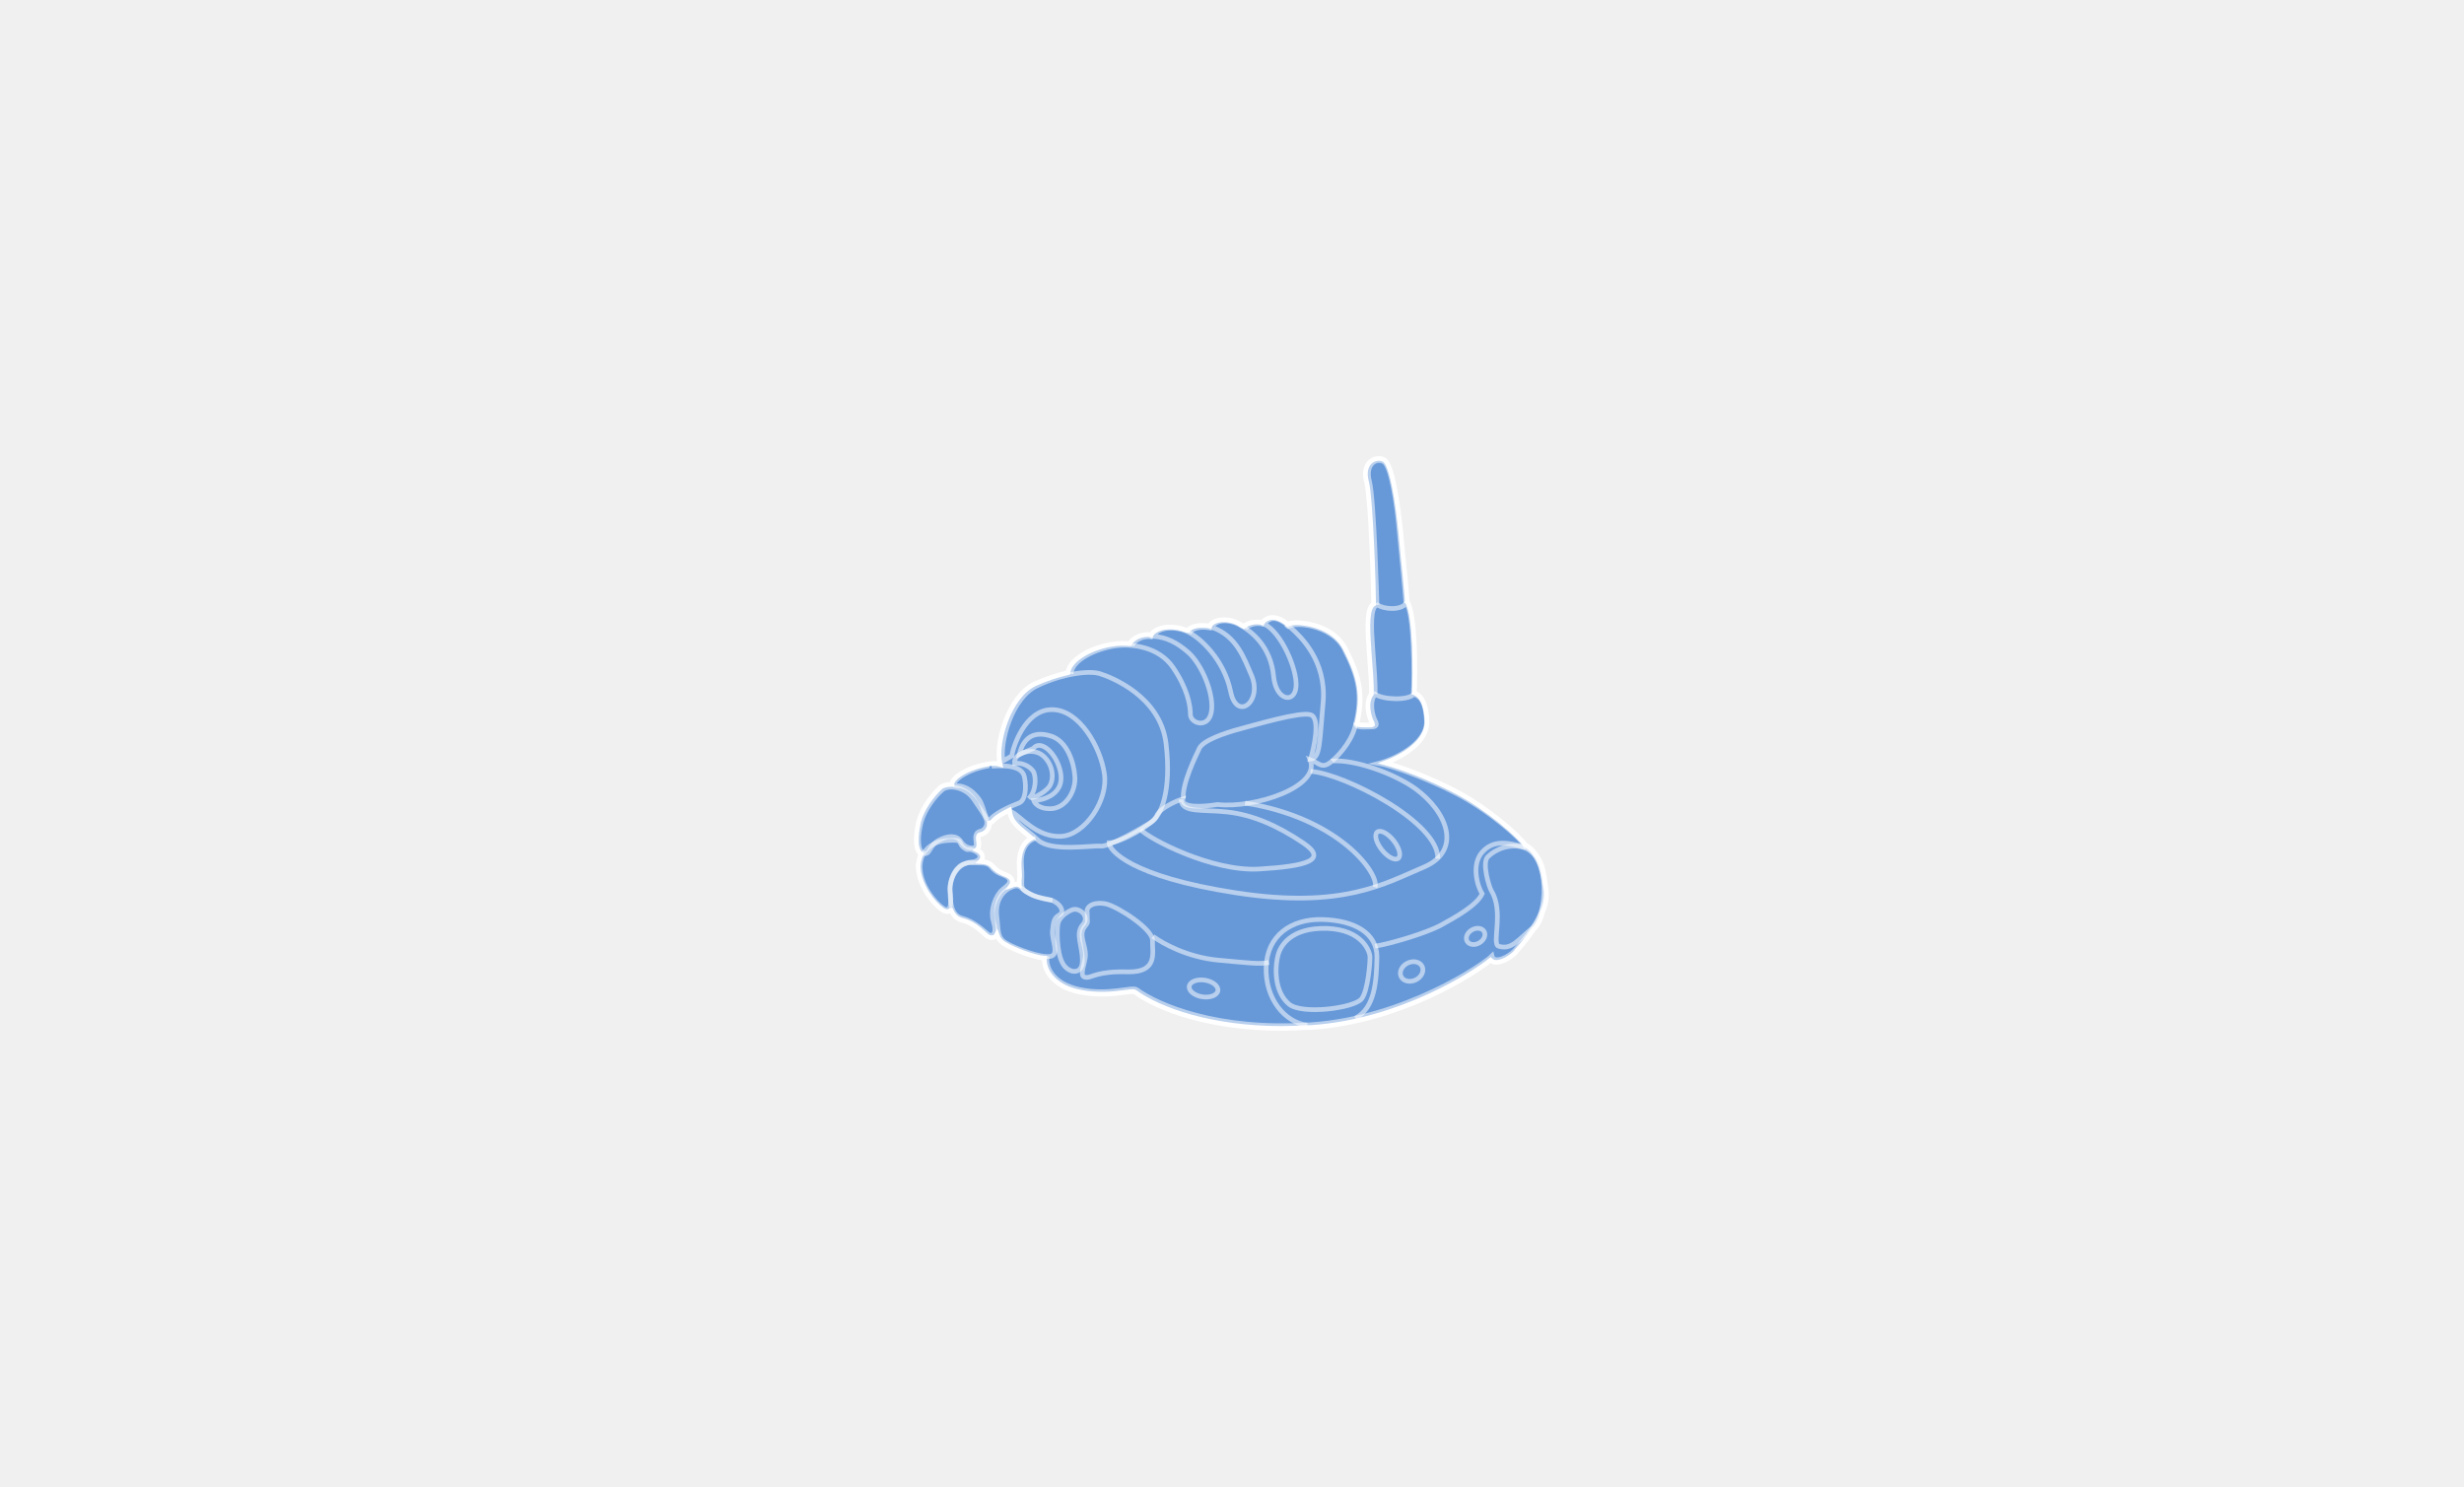
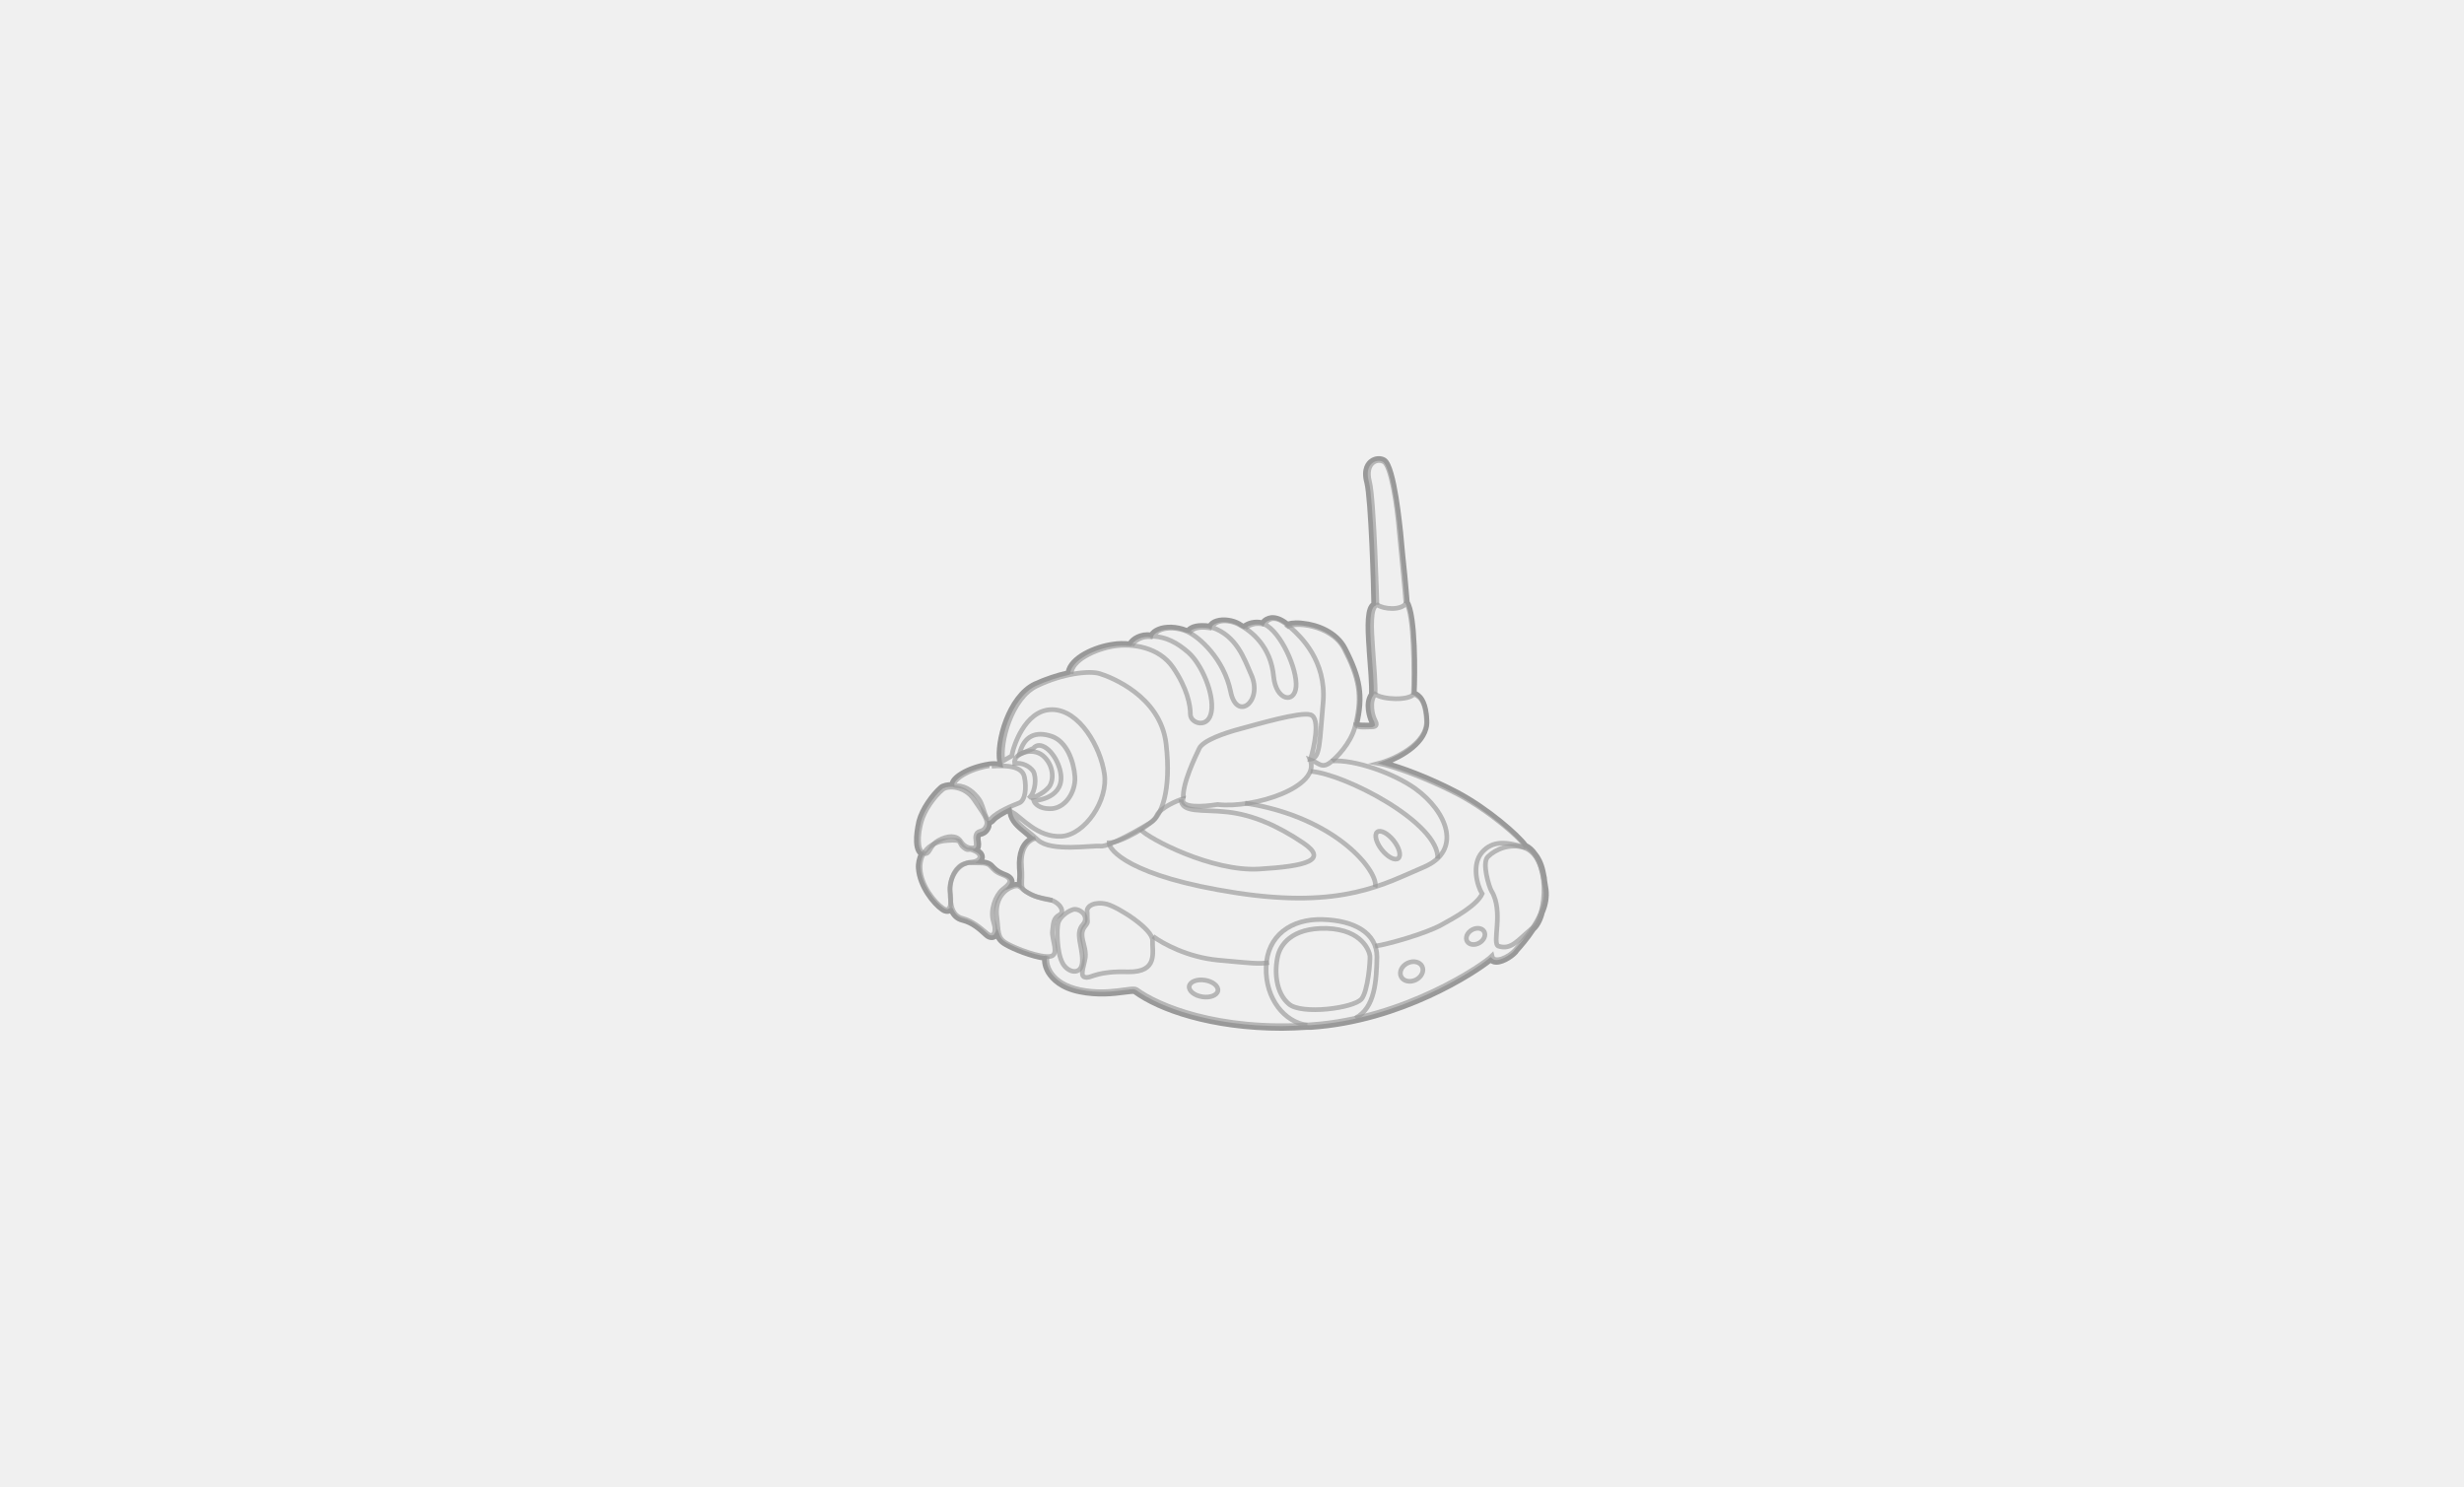
<svg id="bp-123" viewBox="0 0 527 318">
  <style type="text/css">
- 		.st0{fill:#357ad0bb;stroke:#fff;stroke-miterlimit:10;}
- 		.st1{fill:none;stroke:#fff8;stroke-miterlimit:10;}
+ 		.st0{fill:#eee6;stroke:#999;stroke-miterlimit:10;}
+ 		.st1{fill:none;stroke:#999a;stroke-miterlimit:10;}
</style>
  <path class="st0" d="M211.6,163.4c-5,0.8-8.1,3.1-8,4.4c0,0,0,0,0,0c-1,0-1.9,0.2-2.4,0.6c-1.8,1.6-4,4.6-4.7,7.3  c-0.2,1-1.3,5.7,0.5,7c-0.4,0.9-0.7,2-0.6,3.1c0.3,3.8,3.2,7.5,5.1,8.8c0.4,0.3,0.8,0.4,1.1,0.4c0.3,0,0.5-0.1,0.6-0.2  c0.1,0,0.1-0.1,0.2-0.1c0.5,1.1,1.2,1.9,2.5,2.2c2,0.5,3.5,1.8,4.8,3l0.1,0.1c0.5,0.5,1,0.6,1.3,0.6c0.3,0,0.5-0.1,0.7-0.2  c0.2-0.1,0.3-0.3,0.4-0.5c0.3,0.9,0.8,1.6,1.9,2.2c1.7,1,5.7,2.6,8.3,2.9c-0.1,0.8,0.1,1.9,0.8,3.1c0.9,1.4,2.7,3.3,6.7,4.1  c3.9,0.8,7.3,0.4,9.5,0.1c1-0.1,2.1-0.3,2.3-0.1c5.2,3.8,16.3,7.8,31.5,7.8c1.7,0,3.5-0.1,5.3-0.2c0,0,0,0,0,0l0,0  c0.3,0,0.6,0,0.9,0c19.3-1.3,35.1-11.7,38.4-14.4c0.2,0.2,0.4,0.3,0.7,0.4c1.4,0.4,3.7-1,4.7-2.1l0.2-0.3c0.8-0.9,2.3-2.6,3.6-4.6  c0.8-0.7,1.5-2,1.9-3.6c0.7-1.6,1-3.3,0.8-4.9c-0.1-0.7-0.2-1.3-0.3-1.9c0-0.4-0.1-0.9-0.2-1.3c-0.3-1.8-0.9-3.3-1.8-4.4  c-0.6-0.9-1.3-1.5-2.1-1.9c-1.5-2.1-7.9-7.8-14.7-11.4c-5.9-3.1-11.9-5.3-15.3-6.2c3.5-1.3,9.1-4.4,8.9-9c-0.2-4.7-1.8-5.6-2.7-6  c0.2-4,0.3-16.6-1.5-19.4c-0.1-1.4-0.3-3.4-0.5-5.7c-0.3-2.7-0.6-5.9-0.9-9.2c-0.1-0.6-1.3-14.1-3.5-15.5c-0.8-0.5-2-0.4-2.8,0.2  c-0.6,0.4-1.8,1.7-1,4.6c0.9,3.5,1.5,23.2,1.5,26c-1.4,0.8-1.4,4.4-1,9.7l0,0.2c0.3,3.9,0.6,7.3,0.5,9.4c-1.4,1.9-0.4,5,0,5.8  c0.1,0.2,0.3,0.6,0.3,0.7c0,0-0.1,0.1-0.6,0.1c-0.2,0-0.5,0-0.7,0c-0.6,0-1.9,0-2.1-0.2c1.4-6,0.8-9.8-2.5-16.2  c-1.8-3.5-5.9-5.1-9.1-5.4c-0.6-0.1-2.1-0.2-3.2,0.2c-1.1-0.9-2.3-1.5-3.5-1.4c-0.7,0.1-1.4,0.4-1.9,1.1c-1.6-0.4-3.2,0.1-4,0.8  c-0.4-0.2-0.7-0.4-1-0.6c-1.2-0.7-3.3-1.1-4.8-0.6c-0.7,0.2-1.2,0.6-1.5,1.1c-2.3-0.3-3.9,0-4.7,1c-0.1,0-0.2-0.1-0.3-0.1  c-2-0.8-4.4-0.9-6-0.2c-0.7,0.3-1.2,0.7-1.5,1.2c-2.2-0.3-4,0.8-4.6,1.9c-1.3-0.1-2.5-0.1-3.6,0.1c-3.7,0.5-9.1,2.8-9.6,6.1  c-2.2,0.5-4.7,1.3-7.1,2.4c-5.6,2.7-8.3,12.5-7.5,16.7l0.1,0.5C213.3,163.3,212.2,163.3,211.6,163.4z M212.5,175.5  c0.6-0.7,2-1.5,3.4-2.2l0.1,0.6c0.3,1.8,1.6,2.9,3.3,4.3c0.4,0.3,0.8,0.7,1.3,1.1c-1.9,1-2.8,3.2-2.6,6.4c0.1,1.1,0.1,2,0,2.6  c0,0.3,0,0.7,0,1c-0.4-0.2-0.9-0.2-1.7,0.1c0.2-0.3,0.2-0.6,0.2-0.9c-0.1-0.7-0.7-1.2-1.9-1.6c-1.2-0.5-1.7-1-2.1-1.4  c-0.6-0.7-1.1-1.1-2.8-1.2c0.2-0.2,0.3-0.4,0.4-0.7c0.1-0.3,0.1-1.2-1.2-1.8c0,0,0,0,0,0c0.5-0.4,0.5-1.1,0.4-1.8  c-0.1-0.4-0.1-0.9,0-1.2c0.1-0.2,0.2-0.2,0.5-0.3c0.4-0.1,1.1-0.3,1.6-1.3c0.2-0.4,0.2-0.7,0.2-1.1c0,0,0.1,0,0.1,0  C212,175.9,212.3,175.8,212.5,175.5z" />
  <g>
    <path class="st1" d="M284.9,162.8c4.7-0.4,13.2,2.6,17.8,5.9c6.9,5,10.1,13.3,1.8,16.8c-8.3,3.5-17.3,9-40.1,5.5   s-27.2-9.2-27.2-10.7c2.6,0,9.6-4.1,10.2-5.8c0.7-1.7,4.5-3.3,5.6-3.6c-0.5,2,4.3,1.7,7.4,1.2c7.9,0.9,22.2-3.8,19.8-9.6   C282.2,163.2,282.7,164.7,284.9,162.8z" />
    <path class="st1" d="M214.5,162.8c-0.7-3.9,1.8-13.5,7.3-16.1c5.4-2.6,11.1-3.3,13.4-2.6c2.3,0.7,13,4.8,14.2,15   c1.2,10.2-1.1,15.5-3.2,16.8s-9,5.3-10.8,5.1c-1.8-0.2-10.6,1.3-13.4-1.3c-2.8-2.6-5.1-3.6-5.4-5.9c1.8,1,5.3,5.4,10.4,5.1   c5.1-0.3,10.1-7.8,9.2-13.4c-0.8-5.6-5.3-13.7-11.2-13.7s-8.4,8.3-8.6,9.9L214.5,162.8z" />
    <path class="st1" d="M218,161.4c1-4.1,3.6-5,6.9-3.9c3.3,1.1,4.8,5.5,5,8.7s-2.1,6.9-5.4,6.8c-2.2,0-3.2-1.1-3.4-1.7   c1.5-0.1,7.5-1.1,5.4-7.3c-1.2-3.5-4.1-5.7-5.5-3.9L218,161.4z" />
    <path class="st1" d="M217,163.3c-0.3-2.2,3.8-3.5,6-1.7c2.2,1.8,2.6,5,1.4,6.7c-1.1,1.4-3.7,2.7-4.1,2.2c1.2-1.3,1.4-4.2,0.7-5.5   C220.2,163.9,218.7,163.1,217,163.3z" />
    <path class="st1" d="M212.1,163.9c3-0.2,6.5-0.1,7,2.3c0.5,2.4,0.2,5.1-1.2,5.6c-1.3,0.5-4.7,1.9-5.9,3.3s-1.5-2.6-2.6-4.1   s-2.7-2.9-4.7-2.9s0.9-3.3,6.9-4.3" />
    <path class="st1" d="M201.6,168.9c1.2-1,4.8-0.7,6.7,2.1c1.9,2.9,3.3,4.4,2.6,5.8c-0.7,1.4-1.7,0.7-2.1,1.7   c-0.4,0.9,0.4,2.5-0.3,2.8s-2.1,0.1-3-1.3c-0.9-1.4-2.8-1.3-4.8-0.2s-1.8,3.3-3.2,2.7c-1.4-0.6-1.2-4-0.5-6.6   S199.8,170.4,201.6,168.9z" />
    <path class="st1" d="M207.9,184.4c1.6-0.1,2.5-1.4,0.7-2.3c-1.8-0.9-1.2,0.2-2.5-0.8c-1.3-1,0.1-1.8-3.5-1.5   c-3.6,0.2-6,2.6-5.8,6.1c0.2,3.5,3,7.1,4.9,8.4c1.9,1.3,1.8-1.9,1.5-3.7S204.3,184.6,207.9,184.4z" />
    <path class="st1" d="M214.4,190.3c1-0.8,3-2.1,0-3.2c-3-1.1-1.8-2.5-4.8-2.5c-3,0-2-0.2-3.4,0.2s-3,2.4-3,5.8   c0,3.4,0.6,5.4,2.8,5.9c2.1,0.6,3.7,2,5,3.1c1.3,1.2,2.3,0.1,1.5-2.4C211.7,194.8,212.9,191.6,214.4,190.3z" />
    <path class="st1" d="M219.4,190.7c-1.3-0.9-1.4-1.7-3.3-0.8s-3.3,3.1-2.9,6.2c0.4,3.1,0,4.5,2.1,5.7c2.1,1.2,7.2,3.1,9.3,2.8   c2.1-0.3,0.3-3.6,0.5-5.4c0.2-1.8,0.2-2.8,1.5-3.5c1.3-0.7,0-2.8-2.3-3.3C222,191.9,221.2,191.9,219.4,190.7z" />
    <path class="st1" d="M229.4,194.6c-1.4,0.5-2.8,1.7-3.1,2.9c-0.3,1.2-0.3,6.1,0.9,8.4c1.1,2.3,4.3,2.9,4.3-0.4   c0-3.3-1.6-5.8,0.1-7.7C233.2,196,230.8,194.1,229.4,194.6z" />
    <path class="st1" d="M232.5,195c-0.1-1.2,1.6-2.2,4.2-1.6c2.6,0.7,9.9,5.4,9.8,7.8c-0.1,2.4,1.3,6.8-5.2,6.7   c-6.5-0.2-7.7,1.2-8.9,1.2c-1.2-0.1-1.1-0.8-0.4-3.6c0.5-1.8-0.3-3.5-0.5-4.8c-0.4-2.4,1.1-2.6,1.1-3.6   C232.5,195.9,232.6,195.5,232.5,195z" />
    <path class="st1" d="M221.5,179.3c-2.2,0.7-3.3,2.8-3,6.2s-0.5,4.4,0.9,5.2c1.3,0.8,3.1,1.6,5.7,1.9" />
    <path class="st1" d="M326.3,181.3c-4-1.2-7-1.6-9.3,1s-1.1,7.1,0,8.9c-1.1,2.4-5.5,4.9-8.8,6.7s-11.3,4.1-14.1,4.5" />
    <path class="st1" d="M246.6,200.3c2,1.5,7.4,4.5,14,5.1c6.6,0.6,8.8,0.9,10.8,0.5" />
    <path class="st1" d="M279.6,219.3c-4.8-0.6-9-5.6-8.8-12.4s5.4-10.4,12.1-10.2c6.8,0.2,11.6,2.9,11.6,8c-0.1,5.1-0.4,10.9-4.6,13.1   " />
    <path class="st1" d="M273.3,204.5c0.5-2.2,2.8-6.1,10.5-5.9c7.7,0.3,9.1,5,9.2,5.9c0.1,0.9-0.4,7.5-1.8,9.2   c-1.7,2-12.8,3.4-15.5,1.1C272.9,212.5,272.5,207.9,273.3,204.5z" />
    <path class="st1" d="M280.3,165c7.2,0.5,27.6,11,27.2,18.7" />
    <path class="st1" d="M294.1,189.8c1-2.9-7.8-14.9-27.8-18" />
    <path class="st1" d="M244,177.5c1.7,1.9,15.2,9,25.3,8.4c10.1-0.6,14.9-1.9,9.4-5.6s-10.8-6-16.2-6.6s-9.8,0.3-9.9-2.7" />
    <path class="st1" d="M229.1,144.2c0-3,5.3-5.4,9.2-6c3.9-0.6,9.6,0.2,12.6,4.6c3,4.4,3.7,8,3.7,10s3.9,3.2,4.5-0.6   s-2.1-10.1-4.9-12.6c-2.5-2.2-4.8-3.3-7.5-3.5c0.8-1.9,4.3-2.2,7-1.1c2.9,1.2,8.1,6.1,9.5,12.9c1.3,6.6,7,2.1,4.4-3.6   c-1.5-3.4-3.1-8.3-8.4-10.1c0.9-1.9,4-1.6,5.8-0.6c2.7,1.4,6.8,4.7,7.4,11.1c0.5,5.2,4.5,5.9,4.8,2.2c0.3-3.7-3.2-11.7-6.8-13.4   c1.7-2.3,3.9-0.8,5.8,0.9s7.5,6.9,6.8,15.7c-0.8,8.8-0.6,12.1-2.7,12.3c0.7-2.3,2.2-8.8,0-9.5s-11.6,2.1-15,3   c-3.4,0.9-8,2.5-8.8,4.2c-0.8,1.7-3.7,7.6-3.4,10.7" />
    <path class="st1" d="M302.3,148.6c0.2-4.3,0.2-17.3-1.5-19.6c-1.2,1.7-4.9,1.3-6.2,0.4c-1.6,0.3-1.3,5.1-1,9.3   c0.3,4.2,0.6,7.7,0.5,9.8" />
    <path class="st1" d="M294.5,129.4c0,0-0.6-22.6-1.6-26.4c-1-3.9,1.6-5.1,3.1-4.2s2.8,8.9,3.3,15.2c0.6,6.3,1.2,12.1,1.4,15" />
    <path class="st1" d="M275.1,134.3c1.1-1.5,9.7-0.8,12.4,4.5c3.2,6.2,3.9,10,2.5,15.9c-0.2,1.1,1.8,0.8,3.3,0.8s1.1-0.8,0.7-1.6   s-1.2-3.7,0.1-5.4c1.7,1.2,7.1,1.4,8.3,0c0.7,0.3,2.5,0.7,2.7,5.7c0.2,5-7.1,8.3-10.2,9.1c2.8,0.5,10.2,3.1,16.9,6.6   c6.8,3.6,13.4,9.4,14.6,11.3c2.2,1.1,3.5,3.9,4.1,9.1c0.7,5.3-5.3,11.6-6.5,13s-4.5,3-4.9,1.2c-1.8,1.8-18.5,13.3-38.6,14.7   c-20.1,1.4-32.9-4.2-37.4-7.5c-1-0.7-5.8,1.3-12.1,0c-6.3-1.3-7.5-5.4-7-7.2" />
    <path class="st1" d="M284.9,162.8c2.1-1.8,4.6-5,5.1-8.2" />
    <path class="st1" d="M242.1,138.2c0.2-1,2.2-2.4,4.5-1.9" />
    <path class="st1" d="M254.3,135.5c0.8-1.4,2.8-1.5,4.9-1.1" />
    <path class="st1" d="M266.3,134.5c0.5-0.7,2.3-1.5,4.1-0.9" />
    <path class="st1" d="M319,190.6c-0.5-0.8-2.1-6-0.8-7.3c1.7-1.7,4.8-2.9,7.7-2c5.9,1.9,5,14.7,1.9,17.2c-3.1,2.5-4.5,4.8-7.3,3.9   C319,201.9,321.7,195,319,190.6z" />
    <ellipse transform="matrix(0.1529 -0.9882 0.9882 0.1529 9.158 433.4947)" class="st1" cx="257.4" cy="211.4" rx="1.8" ry="3.1" />
    <ellipse transform="matrix(0.9009 -0.4341 0.4341 0.9009 -60.2685 151.6711)" class="st1" cx="301.9" cy="207.8" rx="2.5" ry="2" />
    <ellipse transform="matrix(0.866 -0.5 0.5 0.866 -57.853 184.6532)" class="st1" cx="315.6" cy="200.3" rx="2.1" ry="1.6" />
    <ellipse transform="matrix(0.7821 -0.6232 0.6232 0.7821 -47.9926 224.3675)" class="st1" cx="296.8" cy="180.8" rx="1.6" ry="3.6" />
  </g>
</svg>
